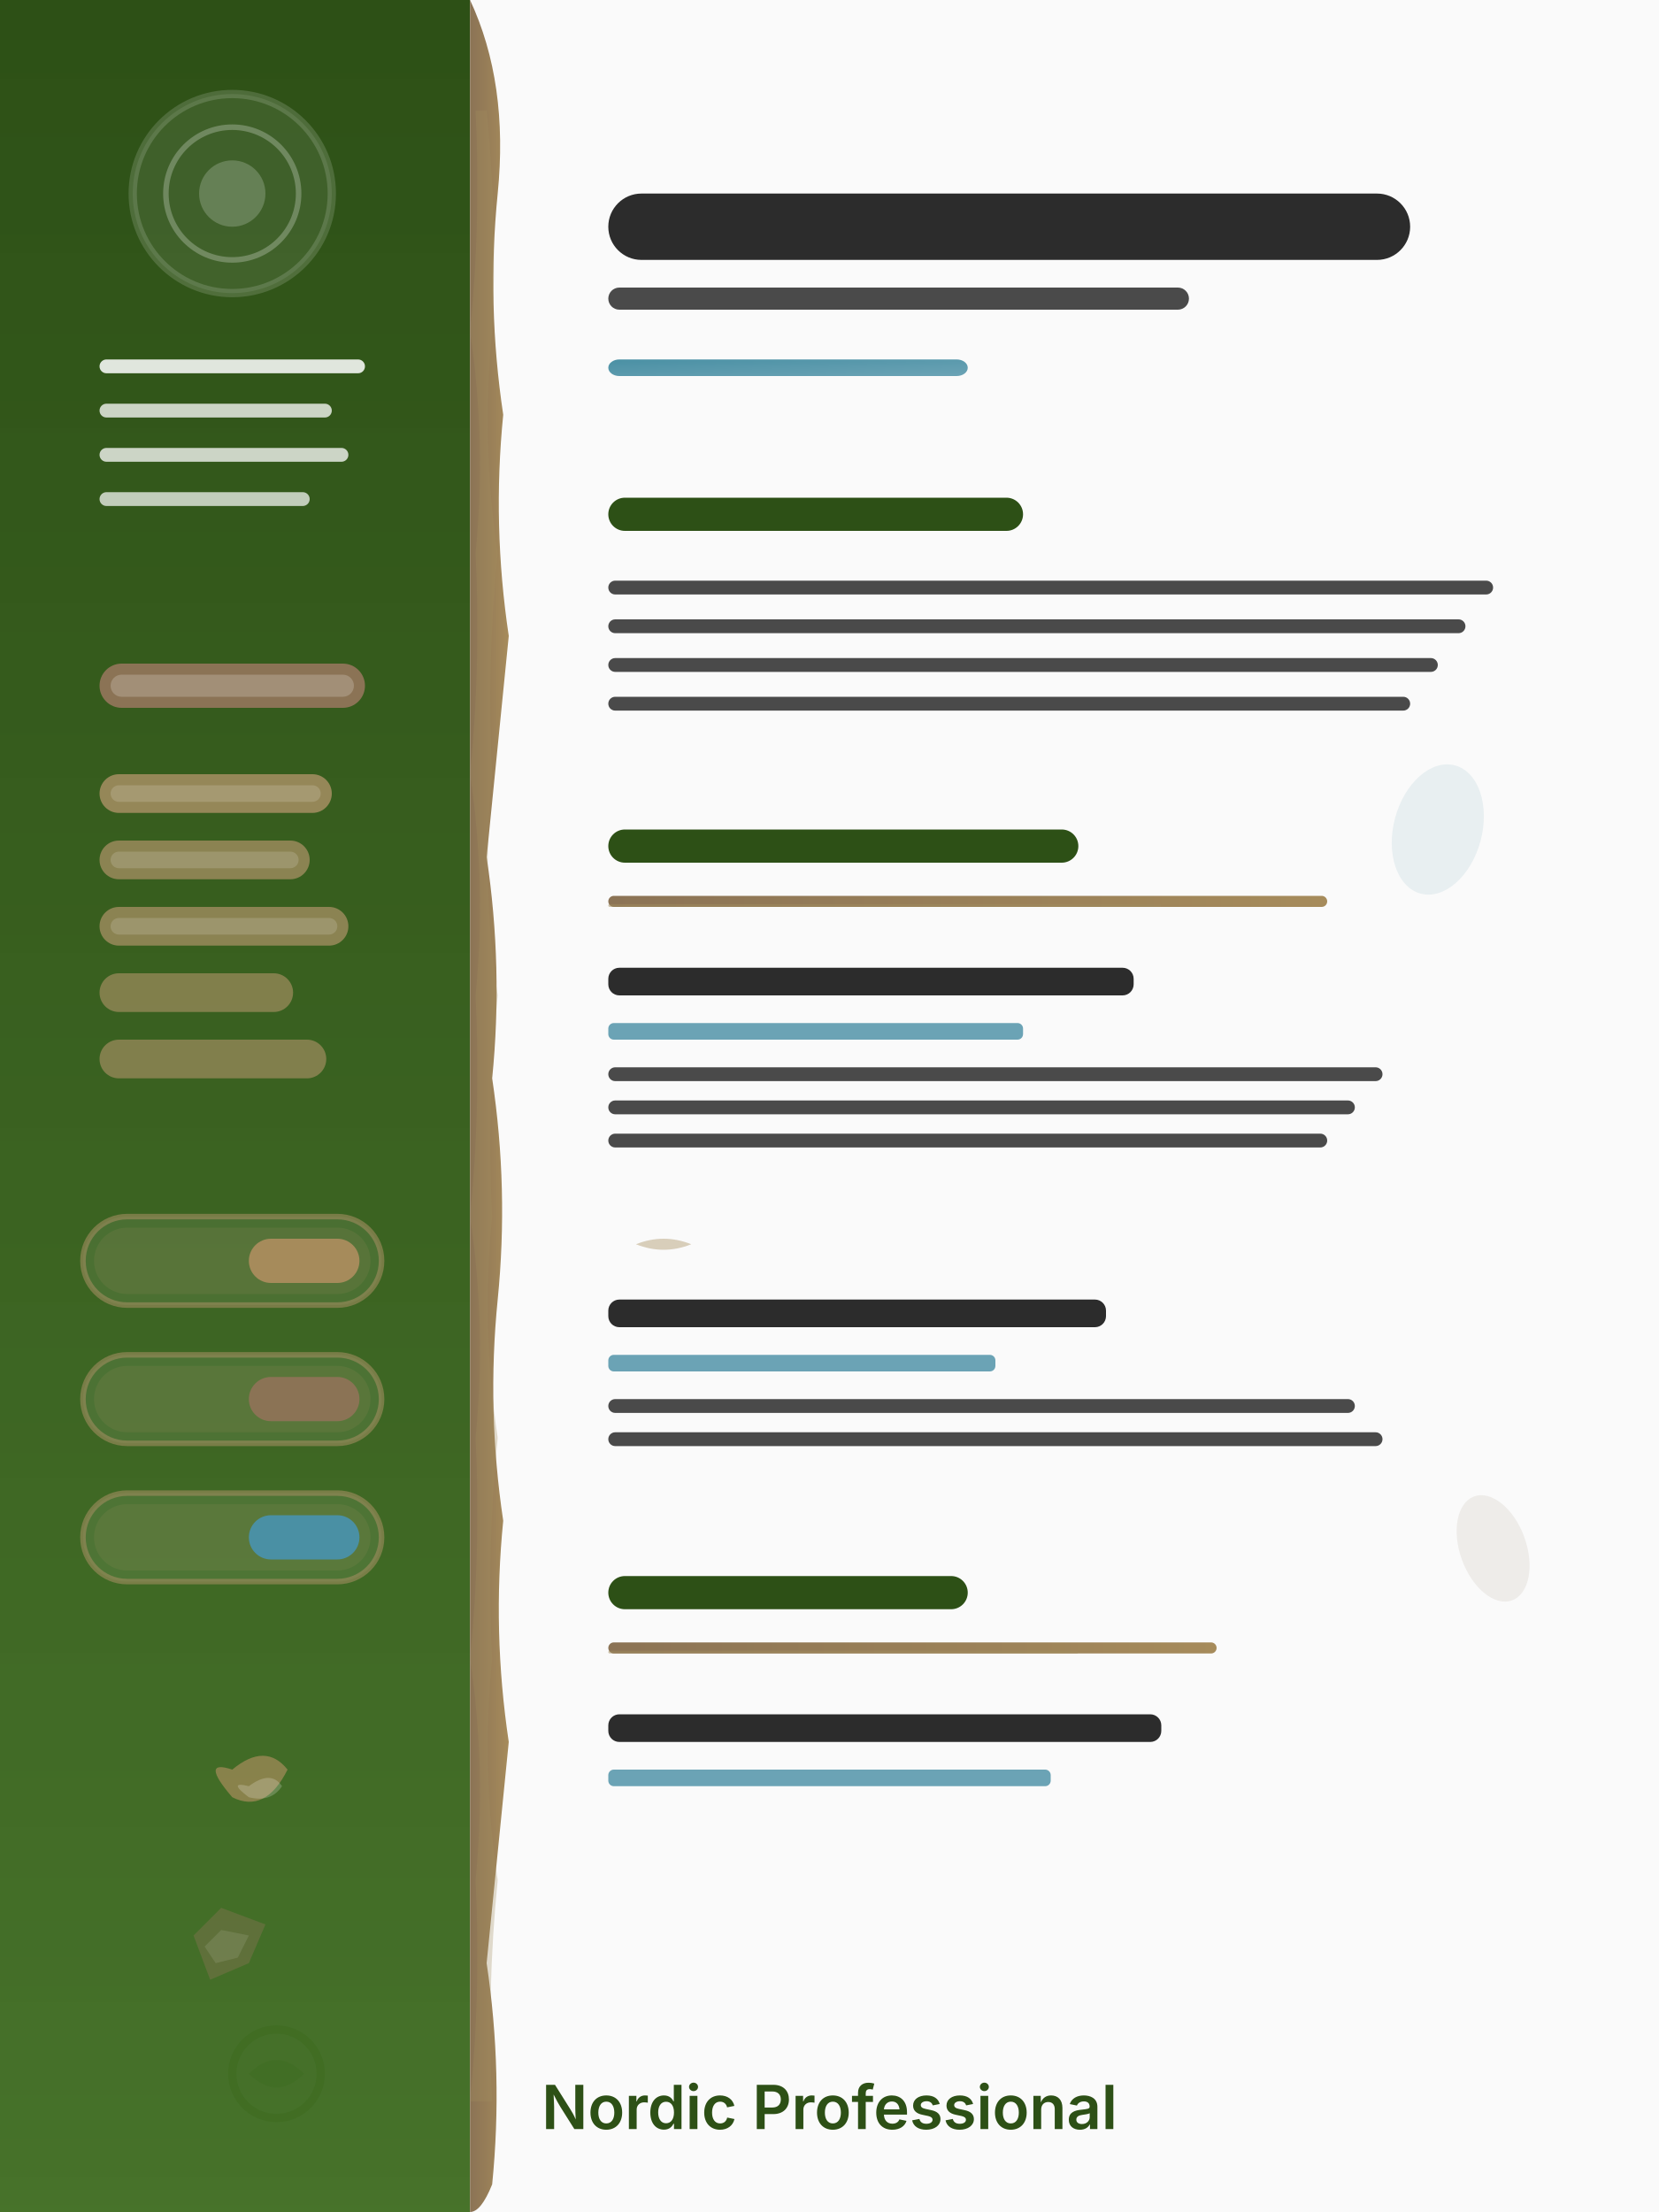
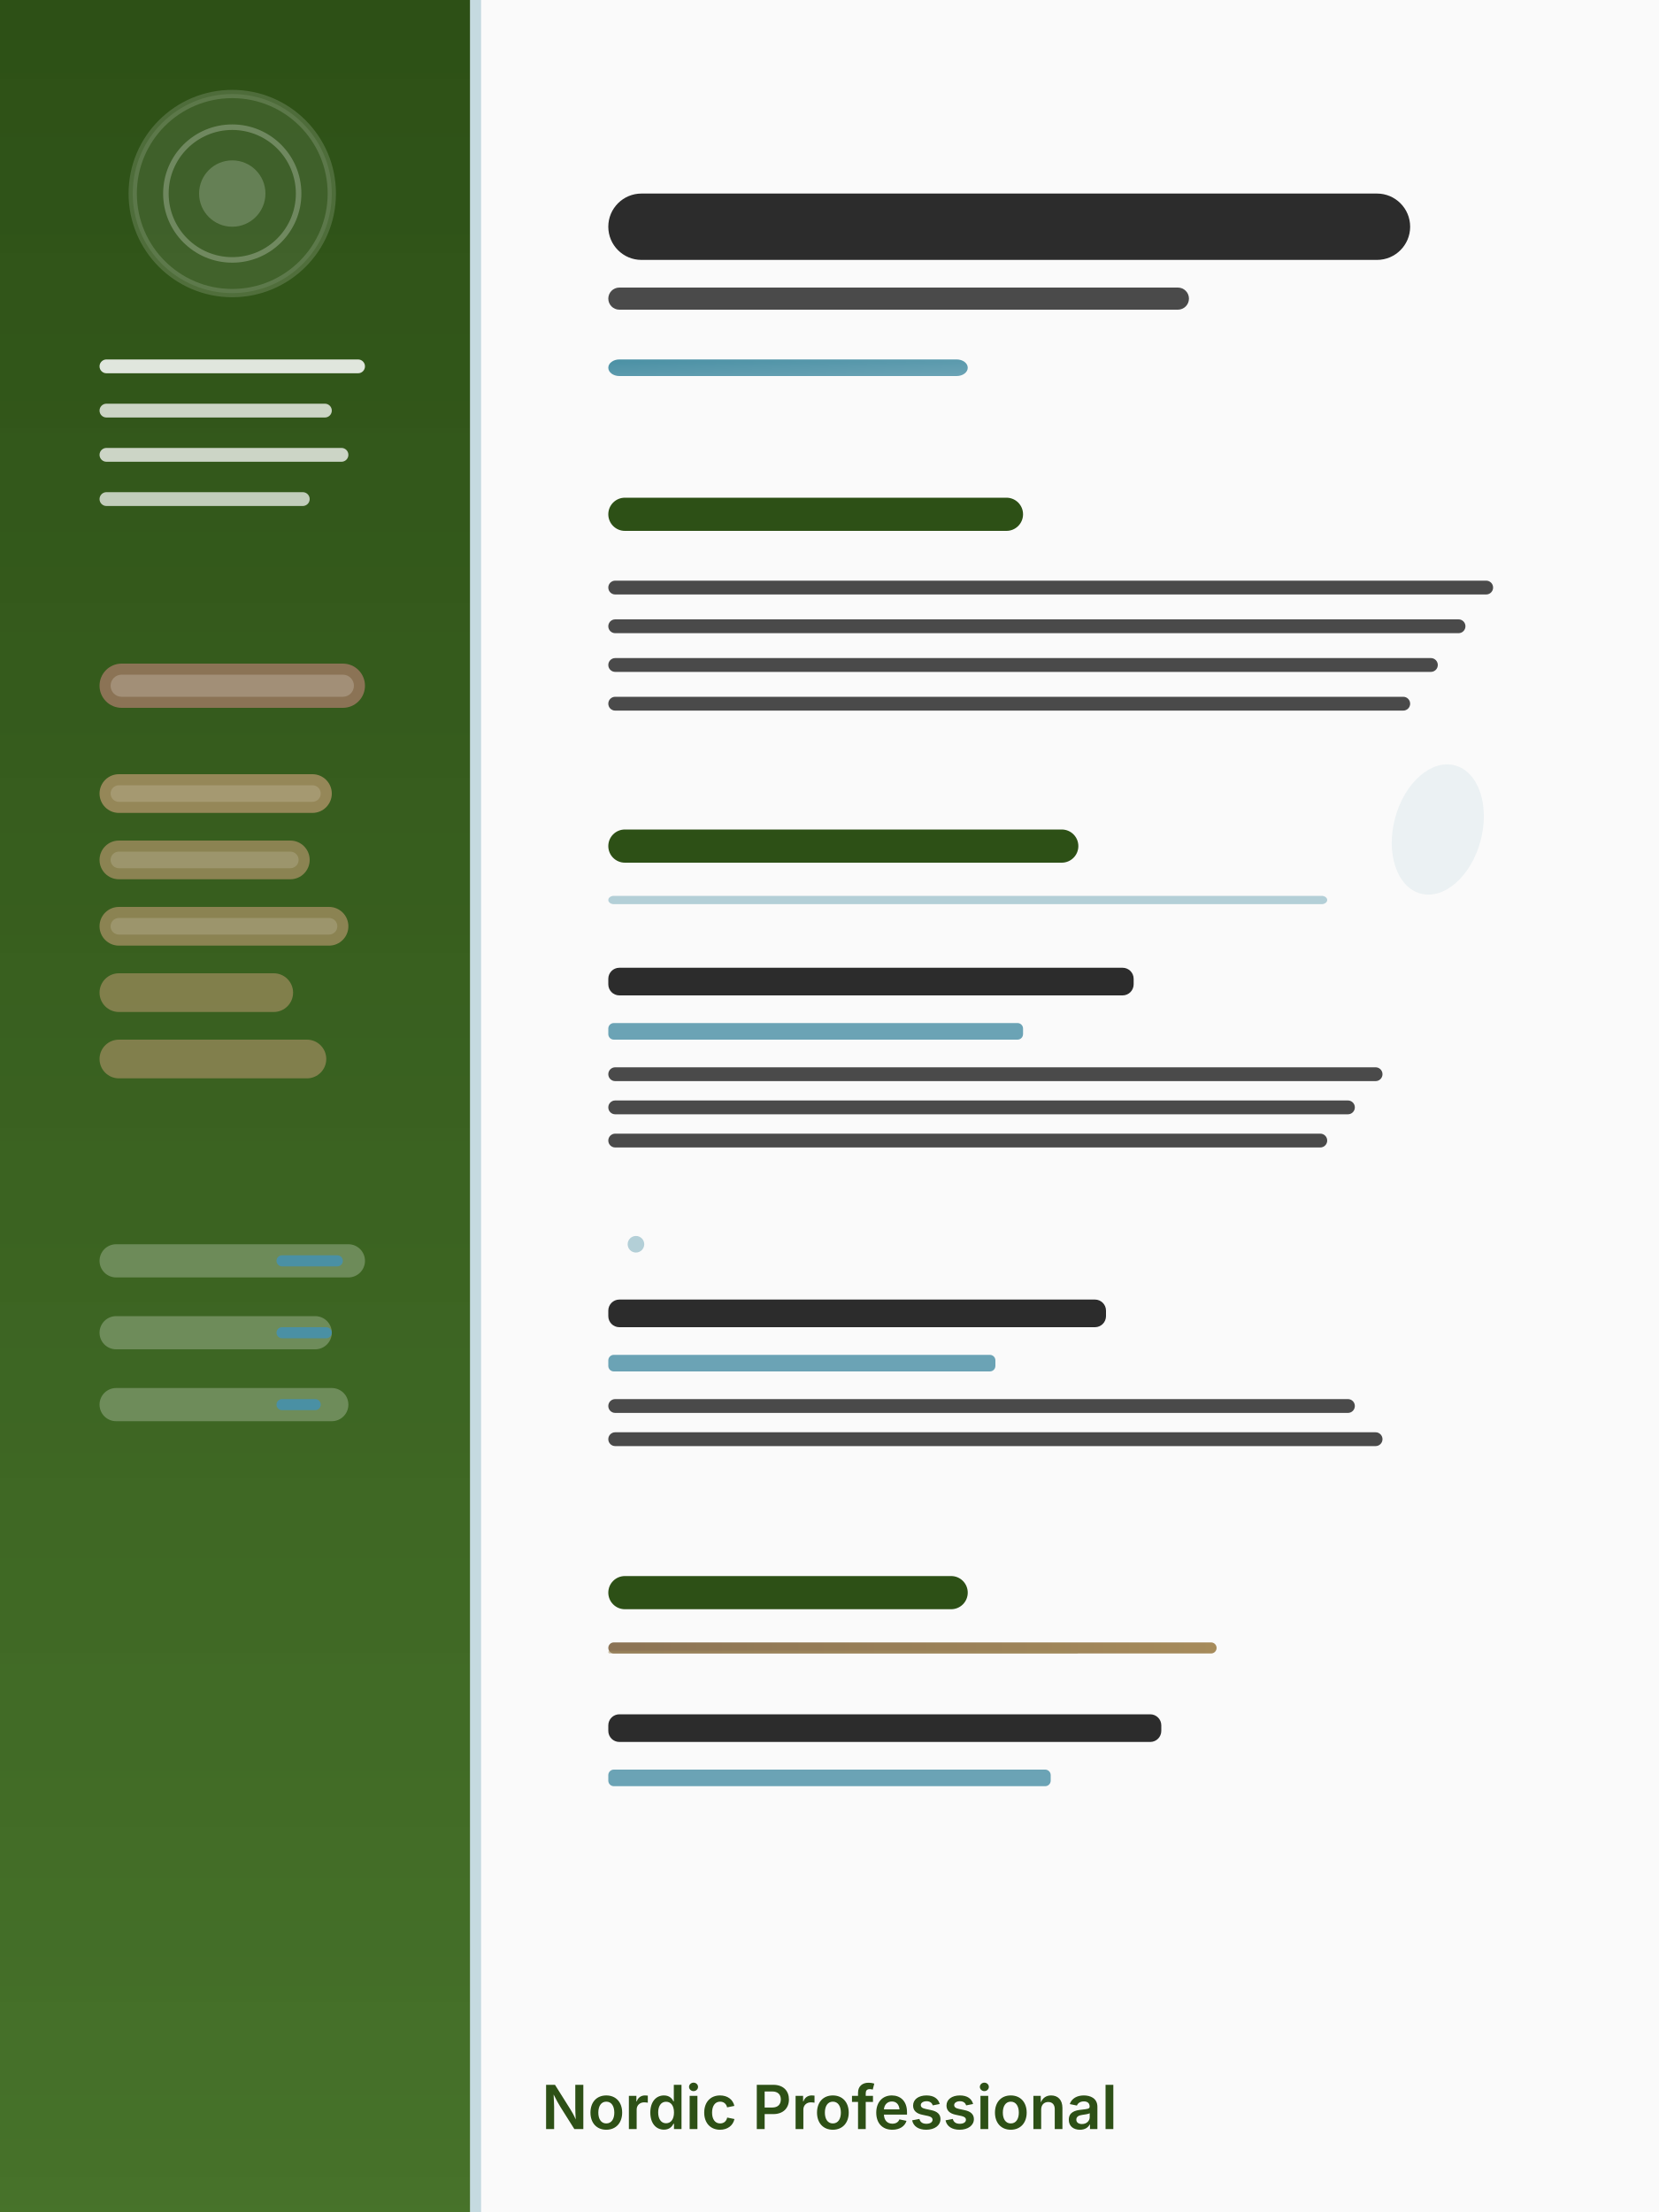
<svg xmlns="http://www.w3.org/2000/svg" width="300" height="400" viewBox="0 0 300 400" fill="none">
  <defs>
    <linearGradient id="forestGradient" x1="0%" y1="0%" x2="0%" y2="100%">
      <stop offset="0%" style="stop-color:#2d5016;stop-opacity:1" />
      <stop offset="100%" style="stop-color:#3d6b1f;stop-opacity:0.95" />
    </linearGradient>
    <linearGradient id="stoneAccent" x1="0%" y1="0%" x2="100%" y2="0%">
      <stop offset="0%" style="stop-color:#8b7355" />
      <stop offset="100%" style="stop-color:#a68b5b" />
    </linearGradient>
    <linearGradient id="arcticBlue" x1="0%" y1="0%" x2="100%" y2="100%">
      <stop offset="0%" style="stop-color:#4a90a4" />
      <stop offset="100%" style="stop-color:#6ba3b5" />
    </linearGradient>
    <filter id="paperTexture">
      <feTurbulence baseFrequency="0.9" numOctaves="1" result="noise" />
      <feColorMatrix values="0 0 0 0 0.98 0 0 0 0 0.98 0 0 0 0 0.98 0 0 0 0.05 0" />
      <feComposite in2="SourceGraphic" operator="multiply" />
    </filter>
  </defs>
  <rect width="300" height="400" fill="#fafafa" filter="url(#paperTexture)" />
  <rect x="0" y="0" width="85" height="400" fill="url(#forestGradient)" />
-   <path d="M85 0 Q92 15 90 35 Q88 55 91 75 Q89 95 92 115 Q90 135 88 155 Q91 175 89 195 Q92 215 90 235 Q88 255 91 275 Q89 295 92 315 Q90 335 88 355 Q91 375 89 395 Q87 400 85 400 L85 0 Z" fill="url(#stoneAccent)" />
-   <path d="M88 20 Q90 40 89 60 Q87 80 90 100 Q88 120 89 140 Q87 160 90 180 Q88 200 89 220 Q87 240 90 260 Q88 280 89 300 Q87 320 90 340 Q88 360 89 380 L85 380 Q87 360 86 340 Q88 320 85 300 Q87 280 86 260 Q88 240 85 220 Q87 200 86 180 Q88 160 85 140 Q87 120 86 100 Q88 80 85 60 Q87 40 86 20 Z" fill="rgba(160,140,95,0.3)" />
+   <rect x="85" y="0" width="2" height="400" fill="rgba(74,144,164,0.3)" />
  <g id="contact-section">
    <circle cx="42" cy="35" r="18" fill="rgba(255,255,255,0.08)" stroke="rgba(255,255,255,0.15)" stroke-width="1.5" />
    <circle cx="42" cy="35" r="12" fill="none" stroke="rgba(255,255,255,0.25)" stroke-width="1" />
    <circle cx="42" cy="35" r="6" fill="rgba(255,255,255,0.2)" />
    <rect x="18" y="65" width="48" height="2.5" fill="rgba(255,255,255,0.85)" rx="1.25" />
    <rect x="18" y="73" width="42" height="2.5" fill="rgba(255,255,255,0.75)" rx="1.25" />
    <rect x="18" y="81" width="45" height="2.5" fill="rgba(255,255,255,0.75)" rx="1.25" />
    <rect x="18" y="89" width="38" height="2.5" fill="rgba(255,255,255,0.7)" rx="1.25" />
  </g>
  <g id="skills-section">
    <rect x="18" y="120" width="48" height="8" fill="#8b7355" rx="4" />
    <rect x="20" y="122" width="44" height="4" fill="rgba(255,255,255,0.2)" rx="2" />
    <rect x="18" y="140" width="42" height="7" fill="rgba(160,140,95,0.9)" rx="3.5" />
    <rect x="18" y="152" width="38" height="7" fill="rgba(160,140,95,0.8)" rx="3.5" />
    <rect x="18" y="164" width="45" height="7" fill="rgba(160,140,95,0.8)" rx="3.5" />
    <rect x="18" y="176" width="35" height="7" fill="rgba(160,140,95,0.7)" rx="3.5" />
    <rect x="18" y="188" width="41" height="7" fill="rgba(160,140,95,0.7)" rx="3.5" />
    <rect x="20" y="142" width="38" height="3" fill="rgba(255,255,255,0.15)" rx="1.5" />
    <rect x="20" y="154" width="34" height="3" fill="rgba(255,255,255,0.15)" rx="1.5" />
    <rect x="20" y="166" width="41" height="3" fill="rgba(255,255,255,0.15)" rx="1.5" />
  </g>
  <g id="language-section">
-     <g id="lang1">
-       <rect x="15" y="220" width="54" height="16" fill="rgba(255,255,255,0.08)" rx="8" stroke="rgba(160,140,95,0.6)" stroke-width="1" />
-       <rect x="17" y="222" width="50" height="12" fill="rgba(160,140,95,0.15)" rx="6" />
-       <rect x="45" y="224" width="20" height="8" fill="#a68b5b" rx="4" />
-     </g>
-     <g id="lang2">
-       <rect x="15" y="245" width="54" height="16" fill="rgba(255,255,255,0.08)" rx="8" stroke="rgba(160,140,95,0.6)" stroke-width="1" />
-       <rect x="17" y="247" width="50" height="12" fill="rgba(160,140,95,0.15)" rx="6" />
-       <rect x="45" y="249" width="20" height="8" fill="#8b7355" rx="4" />
-     </g>
-     <g id="lang3">
-       <rect x="15" y="270" width="54" height="16" fill="rgba(255,255,255,0.08)" rx="8" stroke="rgba(160,140,95,0.6)" stroke-width="1" />
-       <rect x="17" y="272" width="50" height="12" fill="rgba(160,140,95,0.15)" rx="6" />
-       <rect x="45" y="274" width="20" height="8" fill="#4a90a4" rx="4" />
-     </g>
-   </g>
-   <g id="nordic-decoration">
-     <path d="M42 320 Q48 315 52 320 Q48 328 42 325 Q36 318 42 320" fill="#a68b5b" opacity="0.7" />
-     <path d="M45 323 Q49 320 51 323 Q49 326 45 325 Q41 322 45 323" fill="rgba(255,255,255,0.2)" />
-     <path d="M35 350 L40 345 L48 348 L45 355 L38 358 Z" fill="rgba(139,115,85,0.4)" />
-     <path d="M37 352 L40 349 L45 350 L43 354 L39 355 Z" fill="rgba(255,255,255,0.1)" />
+     <rect x="18" y="225" width="48" height="6" fill="rgba(255,255,255,0.25)" rx="3" />
+     <rect x="18" y="238" width="42" height="6" fill="rgba(255,255,255,0.25)" rx="3" />
+     <rect x="18" y="251" width="45" height="6" fill="rgba(255,255,255,0.25)" rx="3" />
+     <rect x="50" y="227" width="12" height="2" fill="#4a90a4" rx="1" />
+     <rect x="50" y="240" width="10" height="2" fill="#4a90a4" rx="1" />
+     <rect x="50" y="253" width="8" height="2" fill="#4a90a4" rx="1" />
  </g>
  <rect x="110" y="35" width="145" height="12" fill="#2c2c2c" rx="6" />
  <rect x="110" y="52" width="105" height="4" fill="#4a4a4a" rx="2" />
  <rect x="110" y="65" width="65" height="3" fill="url(#arcticBlue)" rx="2" />
  <rect x="110" y="90" width="75" height="6" fill="#2d5016" rx="3" />
  <rect x="110" y="105" width="160" height="2.5" fill="#4a4a4a" rx="1.25" />
  <rect x="110" y="112" width="155" height="2.5" fill="#4a4a4a" rx="1.25" />
  <rect x="110" y="119" width="150" height="2.5" fill="#4a4a4a" rx="1.25" />
  <rect x="110" y="126" width="145" height="2.5" fill="#4a4a4a" rx="1.25" />
  <rect x="110" y="150" width="85" height="6" fill="#2d5016" rx="3" />
-   <rect x="110" y="162" width="130" height="2" fill="url(#stoneAccent)" rx="1" />
-   <rect x="110" y="163.5" width="100" height="0.5" fill="rgba(160,140,95,0.5)" rx="0.25" />
+   <rect x="110" y="162" width="130" height="1.5" fill="rgba(74,144,164,0.4)" rx="1" />
  <rect x="110" y="175" width="95" height="5" fill="#2c2c2c" rx="2" />
  <rect x="110" y="185" width="75" height="3" fill="#6ba3b5" rx="1" />
  <rect x="110" y="193" width="140" height="2.5" fill="#4a4a4a" rx="1.25" />
  <rect x="110" y="199" width="135" height="2.5" fill="#4a4a4a" rx="1.25" />
  <rect x="110" y="205" width="130" height="2.5" fill="#4a4a4a" rx="1.25" />
-   <path d="M115 225 Q120 223 125 225 Q120 227 115 225" fill="#a68b5b" opacity="0.4" />
+   <circle cx="115" cy="225" r="1.5" fill="rgba(74,144,164,0.4)" />
  <rect x="110" y="235" width="90" height="5" fill="#2c2c2c" rx="2" />
  <rect x="110" y="245" width="70" height="3" fill="#6ba3b5" rx="1" />
  <rect x="110" y="253" width="135" height="2.5" fill="#4a4a4a" rx="1.25" />
  <rect x="110" y="259" width="140" height="2.5" fill="#4a4a4a" rx="1.25" />
  <rect x="110" y="285" width="65" height="6" fill="#2d5016" rx="3" />
  <rect x="110" y="297" width="110" height="2" fill="url(#stoneAccent)" rx="1" />
  <rect x="110" y="298.5" width="85" height="0.5" fill="rgba(160,140,95,0.5)" rx="0.25" />
  <rect x="110" y="310" width="100" height="5" fill="#2c2c2c" rx="2" />
  <rect x="110" y="320" width="80" height="3" fill="#6ba3b5" rx="1" />
-   <ellipse cx="260" cy="150" rx="8" ry="12" fill="rgba(74,144,164,0.1)" transform="rotate(15 260 150)" />
-   <ellipse cx="270" cy="280" rx="6" ry="10" fill="rgba(139,115,85,0.1)" transform="rotate(-20 270 280)" />
+   <ellipse cx="260" cy="150" rx="8" ry="12" fill="rgba(74,144,164,0.08)" transform="rotate(15 260 150)" />
  <text x="150" y="385" text-anchor="middle" font-family="system-ui, -apple-system" font-size="11" fill="#2d5016" font-weight="600">Nordic Professional</text>
-   <circle cx="50" cy="375" r="8" fill="none" stroke="#3d6b1f" stroke-width="1.5" opacity="0.6" />
-   <path d="M45 375 Q50 370 55 375 Q50 380 45 375" fill="#3d6b1f" opacity="0.4" />
</svg>
